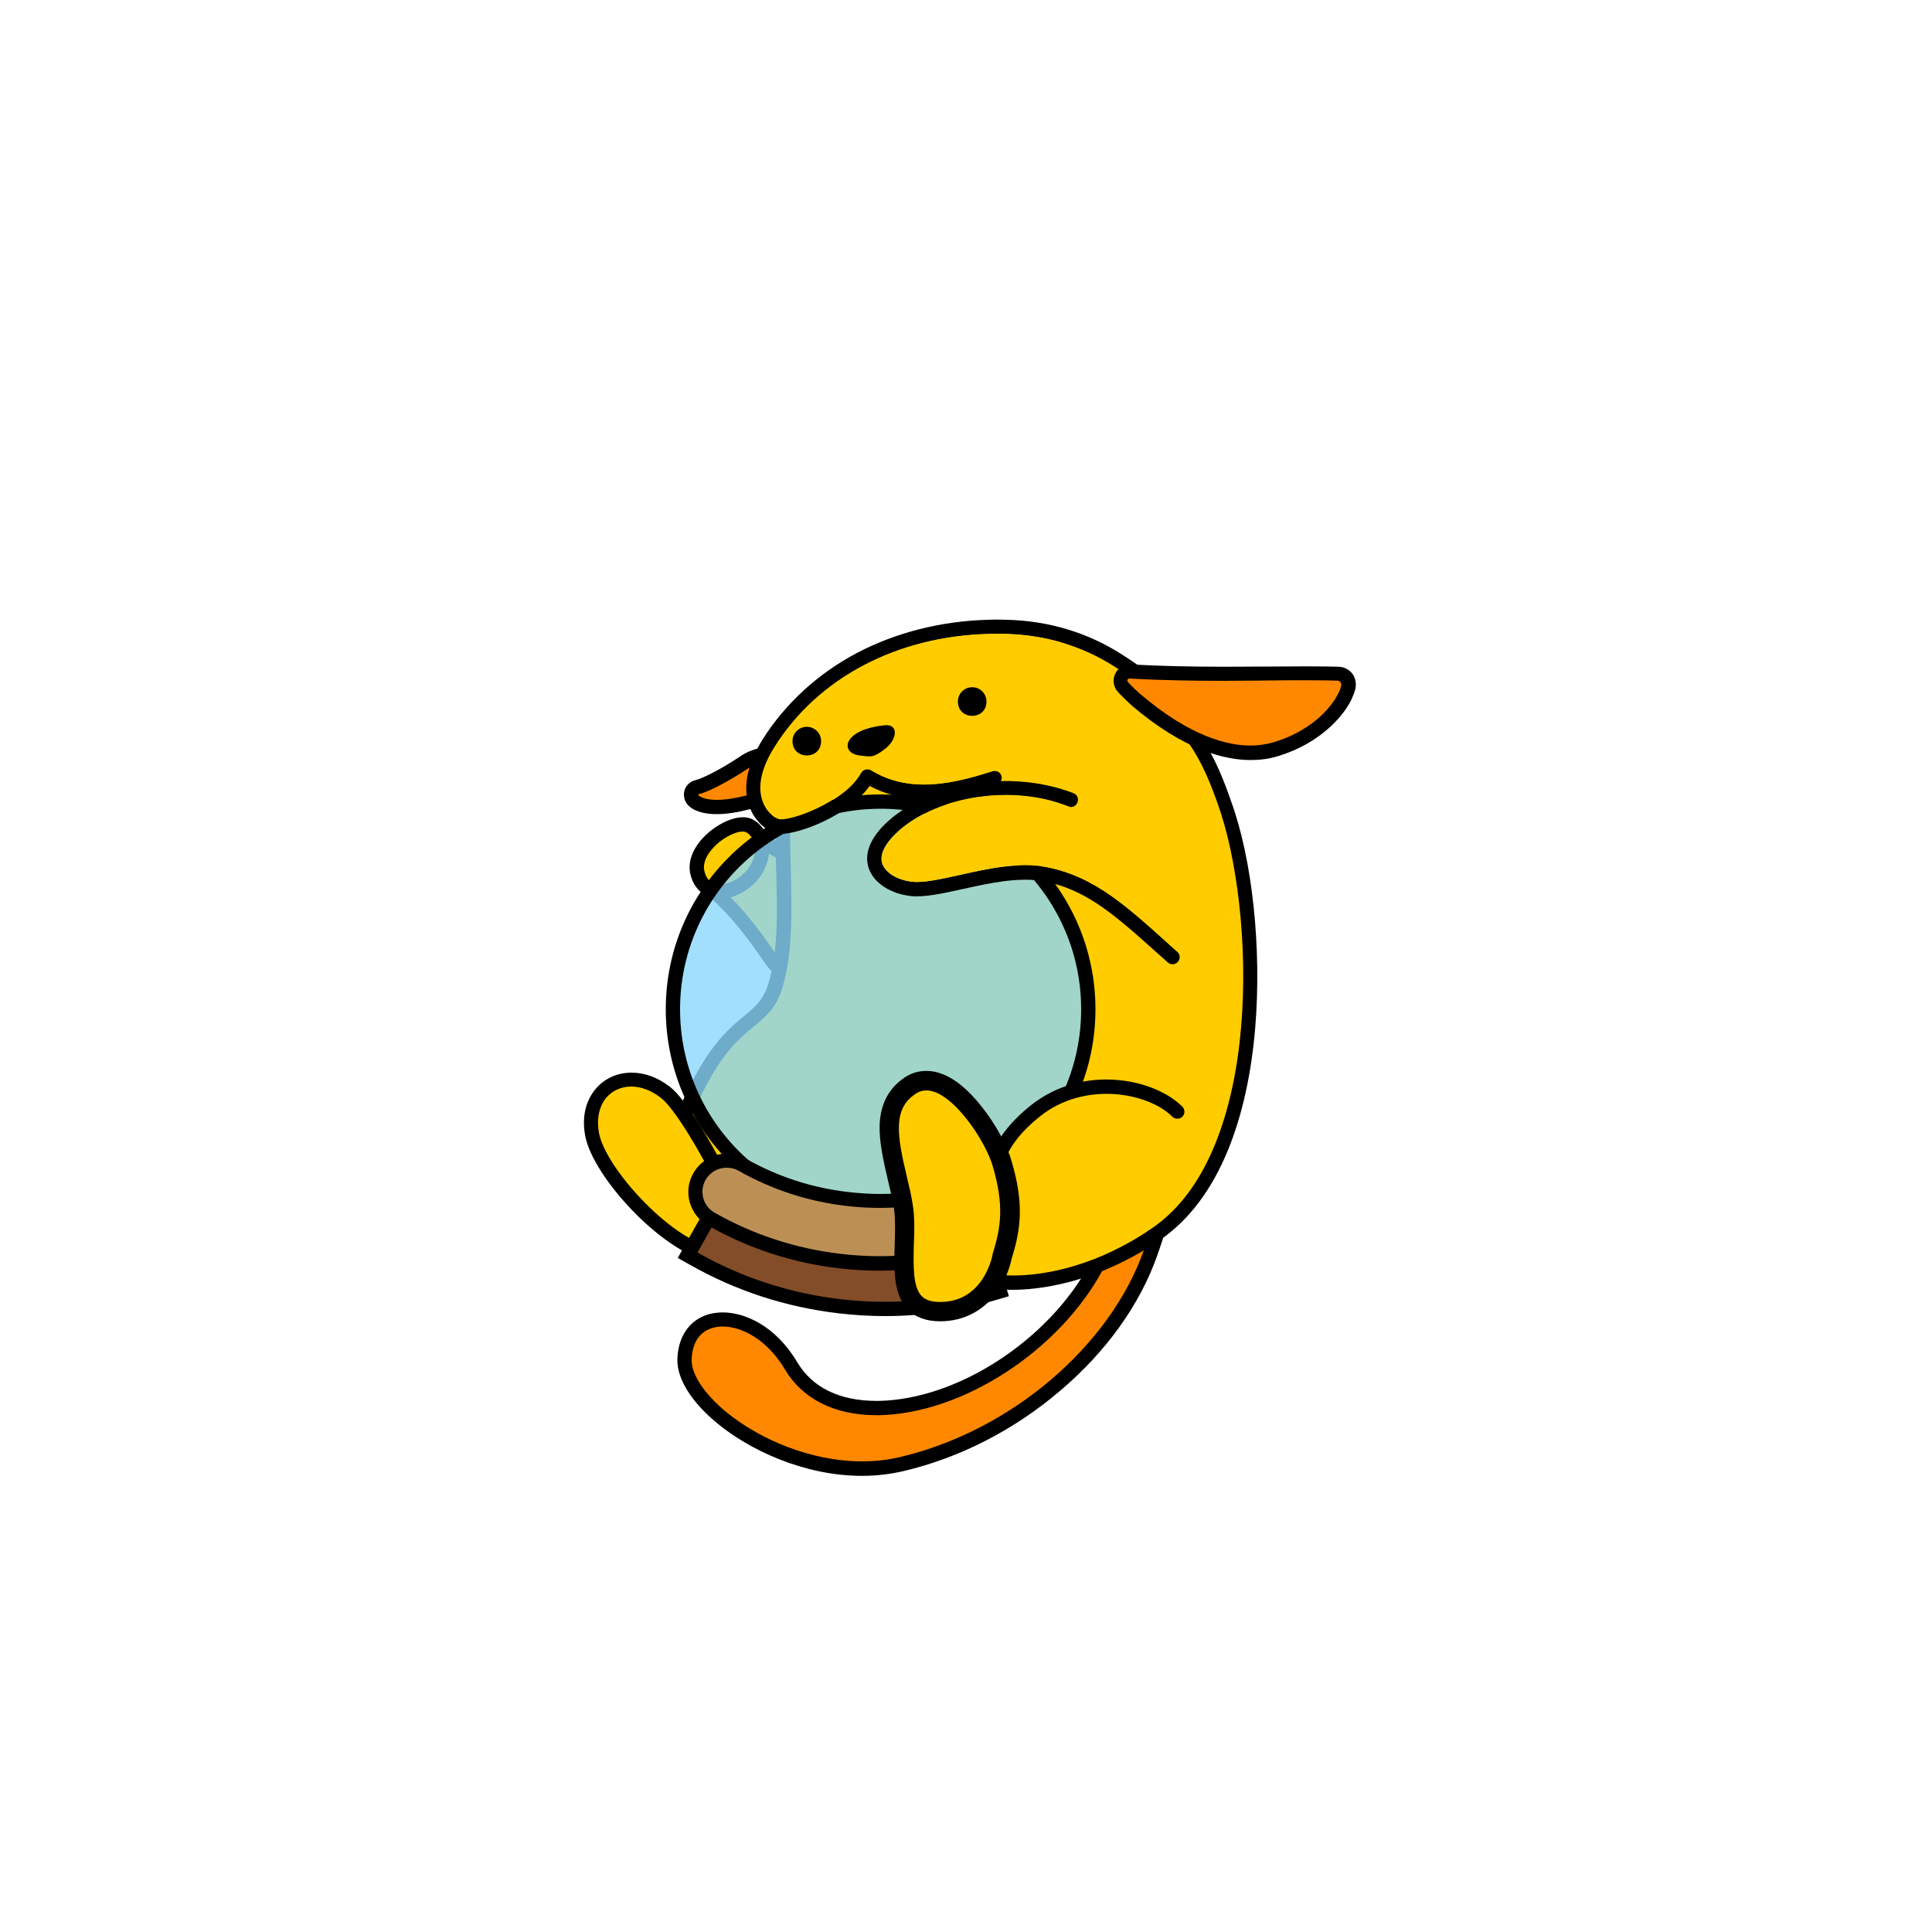
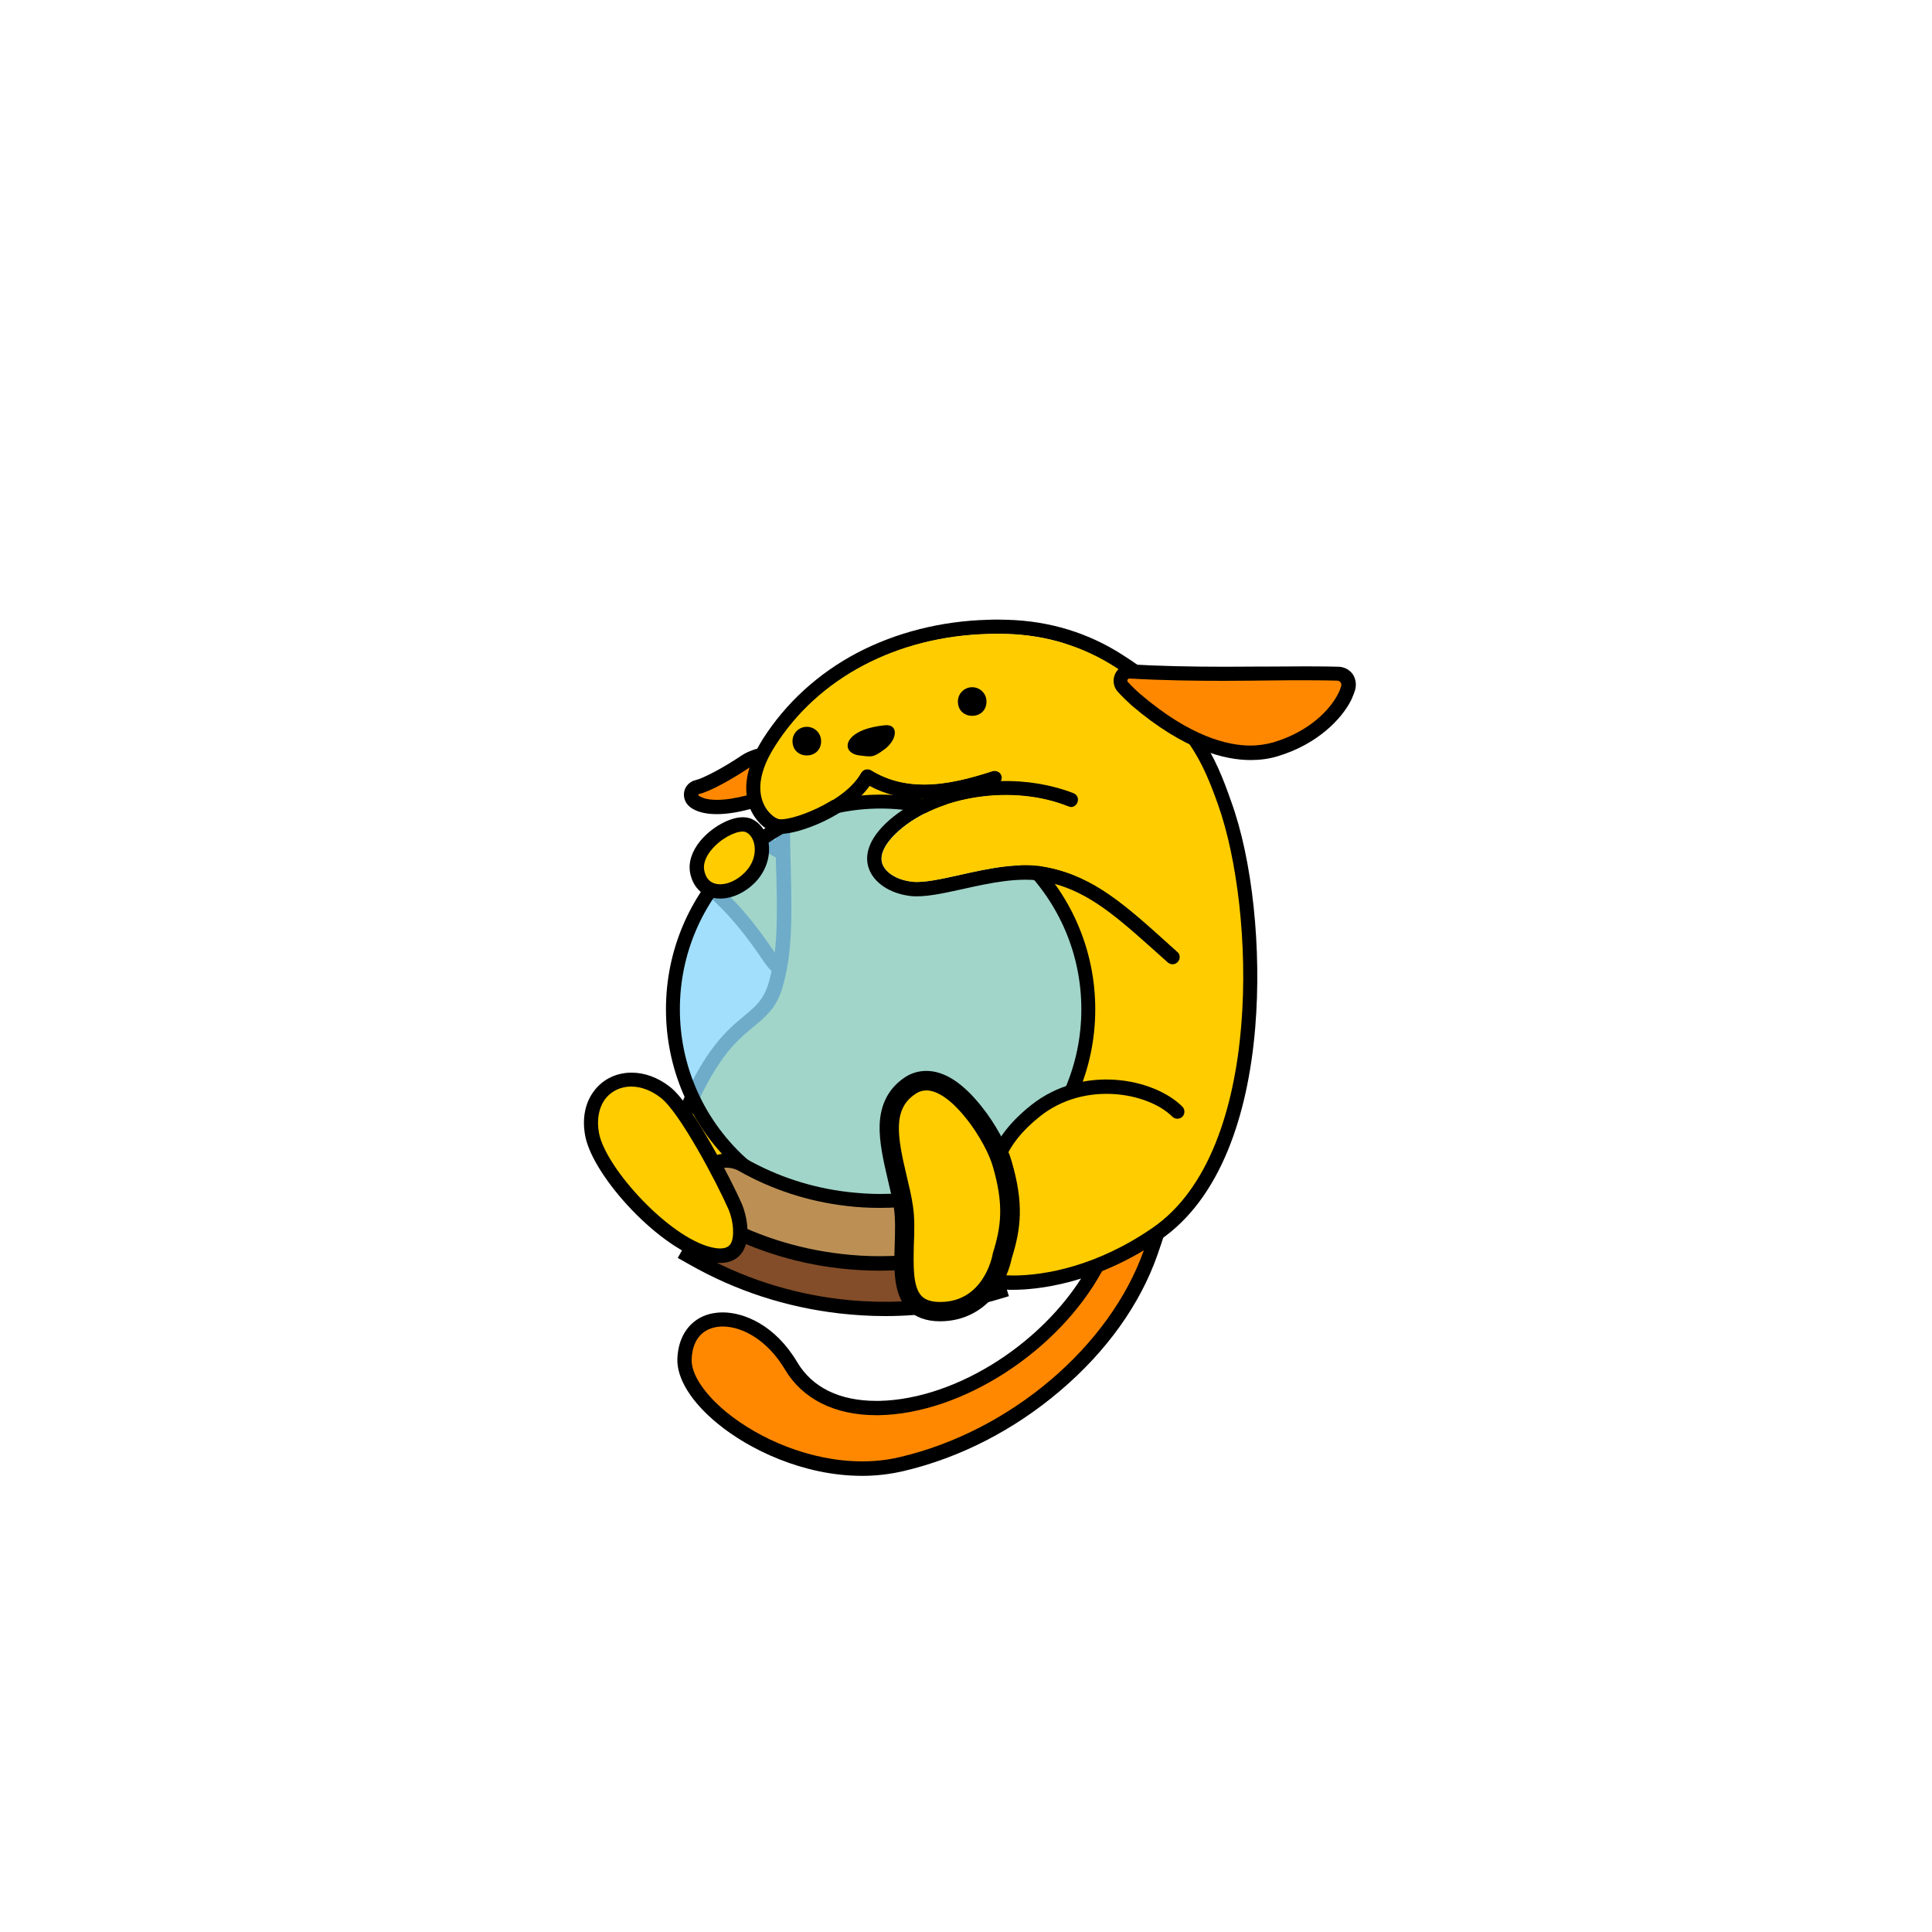
<svg xmlns="http://www.w3.org/2000/svg" version="1.1" id="Layer_1" x="0px" y="0px" viewBox="0 0 1000 1000" style="enable-background:new 0 0 1000 1000;" xml:space="preserve">
  <style type="text/css">
	.st0{fill:#FFCC00;}
	.st1{fill:#FF8800;}
	.st2{fill:#8AD7FB;fill-opacity:0.8;stroke:#000000;stroke-width:7.4;stroke-miterlimit:10;}
	.st3{fill:#824D28;}
	.st4{fill:#BC9055;}
</style>
  <g id="RightArm_1_">
    <path id="RightArm--bg" d="M436.6,504c-4.5,5.1-10.5,7.9-17,7.9c-9.1,0-18.5-5.5-24.4-14.4c-7.8-11.6-15.5-21.2-22.3-27.9l-4.8-4.7   c-2-2-1.1-5.3,1.6-6.1l6.5-1.7c3.2-0.9,6.4-2.7,9.1-5.5c3-3,4.8-6.7,5.2-10.4V430c0-1.3,1.5-2.1,2.5-1.3l9.3,6.9   c0.7,0.5,1.7,1.1,2.9,1.7c10.2,4.9,31.7,27.4,35.7,46.7C443,494.1,439.7,500.5,436.6,504z" />
    <path id="RightArm" class="st0" d="M402.1,444.1c-1.5-0.7-2.9-1.5-4.2-2.4l0,0c-0.5,5.5-3,11-7.3,15.3c-3.7,3.7-8.1,6.2-12.5,7.4   c8.7,8.6,17,19.8,23.2,29.1c4.5,6.7,11.6,11.1,18.3,11.1c4.1,0,8.1-1.6,11.4-5.4C444,484.4,413.7,449.6,402.1,444.1z" />
  </g>
  <g id="Tail--group">
    <path id="Tail--bg" d="M599.1,649.5c-9,25.7-26.4,50-50.3,70.3c-23.8,20.3-51.8,34.7-81,41.6c-6.9,1.6-14.1,2.5-21.5,2.5   c-30.8,0-58.9-13.9-74.8-27c-13.6-11.1-21.2-23.3-20.9-33.5c0.4-12,6.7-20.7,16.8-23.3c2.1-0.5,4.3-0.8,6.7-0.8   c11.2,0,27.2,6.7,38.5,25.7c7.8,13.2,22,20.1,41.1,20.1c0.4,0,0.8,0,1.2,0c40.7-0.8,87.6-31.2,109.1-70.8   c7.7-14.1,13.2-29.6,17.1-40.8c1.9-5.4,3.6-10.1,5.1-13.5c1.3-3.1,4.1-9.4,10.4-9.4c4.1,0,7.6,1.8,9.9,5   C612,603.2,609.8,618.9,599.1,649.5z" />
    <path id="Tail_2_" class="st1" d="M570.5,657.8c-22.7,41.7-72.5,73.9-115.5,74.7c-0.5,0-0.9,0-1.4,0c-21.6,0-38.3-8.4-47.4-23.8   c-9-15.1-22-22.1-32.1-22.1c-1.7,0-3.3,0.2-4.8,0.6c-7,1.8-11,7.6-11.3,16.4c-0.3,7.7,6.6,18,18.2,27.5   c16.8,13.7,43.2,25.3,70.1,25.3c6.6,0,13.3-0.7,19.8-2.3c57.2-13.5,108.5-57.4,126-107.1c5.4-15.3,16.7-49.2,4.5-49.2   C592.1,597.9,585.8,629.6,570.5,657.8z" />
  </g>
  <g id="Body--group">
    <path id="Body--bg" d="M649.7,531.9c-2,24-6.7,45.1-13.9,62.9c-8.5,20.9-20.3,36.6-35.1,46.8c-34,23.4-64.8,26-76.4,26   c-1.3,0-2.5,0-3.8-0.1c-18.4-0.8-26-4.4-32.7-7.5c-5.9-2.8-11-5.2-24.9-5.7c-37.5-1.5-67-9.9-83.1-23.6c-0.2-0.1-0.5-0.4-0.9-0.7   c-4.8-3.5-19.3-14.3-25-24.7c-5.3-9.7-6.2-22.3-2.3-31.4c13.4-31.2,24.5-40.5,33.5-48c3.6-3,6.4-5.3,8.8-8.7   c2.2-3.1,3.8-7.1,4.9-12.2c0-0.1,0-0.2,0.1-0.3c3.9-15,3.4-34.9,2.8-56c-0.2-5.7-0.3-11.7-0.4-17.5v-0.1c0-18.6,9.6-40.7,25.7-59.2   c18.1-20.8,41.6-33.6,66.1-36.2c20.2-2.1,34.3-3.1,45.9-3.1c43.7,0,58.6,14.8,82.2,48.4c7.5,10.6,12.1,22.5,16,33.7   C648.3,445.1,653.1,491.2,649.7,531.9z" />
    <path id="Body_1_" class="st0" d="M358.5,576.7c-3,7-2.2,17.4,2,25c5.6,10.3,23,22.2,24.1,23.2c15.1,12.9,43.7,20.5,78.7,21.9   c31.2,1.3,24.3,11.8,57.6,13.3c1.1,0,2.2,0.1,3.5,0.1c16.7,0,43.7-5,72.2-24.7c58-39.9,52.9-165.3,34-218.6   c-3.9-11.1-8.3-22.2-15.1-31.9c-23.5-33.5-36.6-45.2-76.2-45.2c-12.2,0-26.9,1.1-45.1,3.1c-49.9,5.3-85.3,55.3-85.3,88.1   c0.3,27.4,2.5,55.1-2.7,75.5c-1.4,6.5-3.4,11.2-6,14.9C390.4,534.9,376.8,533.8,358.5,576.7z" />
  </g>
+   <g id="Ball--group">
+     <circle cx="455.8" cy="522.4" r="107.5" fill="#8ad7fb" style="fill-opacity:.8;fill:#8ad7fb;stroke-width:7.2;stroke:#000000" />
+     <path d="m522.2 670.9-7.1 2.1c-18.5 5.4-37.7 8.2-57 8.2-7.9 0-15.9-.5-23.8-1.4-27.4-3.2-53.3-11.6-77.1-25.1l-6.4-3.6 3.6-6.4 12.3-21.8 3.7-6.4 6.4 3.6c19.1 10.8 40 17.6 62 20.2 6.4.7 12.9 1.1 19.2 1.1 15.5 0 30.9-2.2 45.8-6.6l7.1-2.1 2.1 7.1 7 24 2.2 7.1z" />
+     <path d="M458.2 648.8c-6.7 0-13.4-.4-20.1-1.2-23-2.7-44.9-9.8-64.8-21.1L361 648.3c22.9 13 47.9 21.1 74.3 24.2 7.7.9 15.3 1.3 23 1.3 18.6 0 37-2.6 54.9-7.9l-7-24c-15.8 4.6-31.8 6.9-48 6.9z" fill="#824d28" style="paint-order:stroke fill markers;stroke-width:9.7;stroke:#000000" />
+     <path d="M517.7 640.9c-2.5 4.7-6.8 8.1-11.9 9.6-16.4 4.8-33.3 7.2-50.3 7.2-7 0-14-.4-21-1.2-24.2-2.8-47.1-10.3-68.1-22.2-4.6-2.6-7.9-6.9-9.4-12-1.4-5.1-.8-10.5 1.9-15.1 3.5-6.2 10.2-10.1 17.3-10.1 3.4 0 6.8.9 9.8 2.6 16.4 9.3 34.2 15.1 53.1 17.3 5.5.6 11 1 16.4 1 13.2 0 26.4-1.9 39.2-5.6 1.8-.5 3.7-.8 5.6-.8 8.8 0 16.6 5.9 19.1 14.3 1.4 5 .8 10.3-1.7 15z" />
+     <path d="m512.2 627.8c-1.6-5.5-6.6-9-12-9-1.2 0-2.3 0.2-3.5 0.5-13.5 3.9-27.3 5.9-41.2 5.9-5.7 0-11.5-0.3-17.3-1-19.8-2.3-38.6-8.4-55.9-18.2-1.9-1.1-4.1-1.6-6.2-1.6-4.4 0-8.6 2.3-10.9 6.3-3.4 6-1.3 13.6 4.7 17 20.1 11.4 42.1 18.6 65.3 21.3 6.7 0.8 13.5 1.2 20.2 1.2 16.3 0 32.5-2.3 48.2-6.9 6.8-1.9 10.6-8.8 8.6-15.5z" fill="#bc9055" />
+   </g>
  <g id="RightHand--group">
    <path id="RightHand--bg" d="M390.6,457c-5.2,5.1-11.7,8.1-17.8,8.1c-8.1,0-14-5.1-15.6-13.3c-1-5.4,0.9-11.3,5.4-16.7   c5.8-6.9,14.9-12,21.7-12.1h0.2c1.3,0,2.6,0.2,3.8,0.6h0.2l0.1,0.1c4.5,1.8,7.9,6.2,9.1,11.8C399.1,443,396.5,451,390.6,457z" />
    <path id="RightHand" class="st0" d="M385.4,451.7c4.2-4.2,6-9.6,5-14.7c-0.6-3.1-2.3-5.5-4.6-6.4c-0.4-0.1-0.9-0.2-1.3-0.2h-0.1   c-4,0-11.3,3.6-16.1,9.4c-1.8,2.1-4.6,6.3-3.8,10.6c1.1,6,5.1,7.3,8.3,7.3C376.9,457.7,381.6,455.5,385.4,451.7z" />
  </g>
  <g id="RightFootGroup">
    <path id="RightFoot--bg" d="M384.3,648c-2.4,3.7-6.4,5.7-11.5,5.7c-1.9,0-4-0.3-6.2-0.8c-25-6-59.3-43.6-63.6-64.5   c-1.9-9.4-0.2-18,5-24.4c4.6-5.7,11.4-8.8,18.9-8.8c6.8,0,13.6,2.5,19.8,7.3c12.2,9.4,32.9,50.5,37.3,60.7   C386.5,629,388.9,640.9,384.3,648z" />
    <path id="RightFoot_1_" class="st0" d="M310.1,586.8c3.8,18.2,36.2,53.6,58.1,58.8c1.7,0.4,3.2,0.6,4.5,0.6c3.4,0,4.7-1.3,5.4-2.3   c2.3-3.5,1.5-12.1-1-17.9c-6.1-13.9-25.3-50.3-35.1-57.8c-4.9-3.8-10.2-5.8-15.3-5.8c-5.3,0-10,2.2-13.2,6.1   C309.9,573.2,308.7,579.7,310.1,586.8z" />
  </g>
  <g id="RightEar--group">
    <path id="RightEar--bg" d="M413.3,399.4c-0.4,4.4-3.8,8.4-11.1,12.9c-4.7,3-10.2,5.5-13.9,6.5c-6.5,1.7-12.3,2.6-17.3,2.6   c-6.7,0-10.6-1.6-12.7-2.9c-4.8-3-4.4-7.2-4.2-8.5c0.5-3.1,2.9-5.5,5.9-6.2c3.5-0.8,13.5-5.8,23.6-12.6c4.2-2.9,10.7-4.8,16.1-4.8   c5.8,0,9.1,2.2,10.8,4.1C412.6,392.9,413.6,396,413.3,399.4z" />
    <path id="RightEar" class="st1" d="M361.4,411.3c0,0.3,0.4,0.7,0.9,0.9c1.1,0.7,3.6,1.8,8.8,1.8c4.3,0,9.5-0.8,15.4-2.3   c5.2-1.4,19.1-8.8,19.5-13c0.1-1.3-0.2-2.4-0.9-3.2c-1-1.1-2.8-1.7-5.3-1.7c-3.9,0-8.9,1.5-11.9,3.5c-8.5,5.7-20.5,12.5-26.1,13.7   C361.5,411.1,361.4,411.2,361.4,411.3z" />
-   </g>
-   <g id="CrystalBall--group">
-     <circle id="CrystalBall" class="st2" cx="455.8" cy="522.4" r="107.5" />
-     <g id="BallBase_1_">
-       <path id="BallBase--bg" d="M522.2,670.9l-7.1,2.1c-18.5,5.4-37.7,8.2-57,8.2c-7.9,0-15.9-0.5-23.8-1.4    c-27.4-3.2-53.3-11.6-77.1-25.1l-6.4-3.6l3.6-6.4l12.3-21.8l3.7-6.4l6.4,3.6c19.1,10.8,40,17.6,62,20.2c6.4,0.7,12.9,1.1,19.2,1.1    c15.5,0,30.9-2.2,45.8-6.6l7.1-2.1l2.1,7.1l7,24L522.2,670.9z" />
-       <path id="BallBase" class="st3" d="M458.2,648.8c-6.7,0-13.4-0.4-20.1-1.2c-23-2.7-44.9-9.8-64.8-21.1l-12.3,21.8    c22.9,13,47.9,21.1,74.3,24.2c7.7,0.9,15.3,1.3,23,1.3c18.6,0,37-2.6,54.9-7.9l-7-24C490.4,646.5,474.4,648.8,458.2,648.8z" />
-     </g>
-     <g id="BallBase2_1_">
-       <path id="BallBase2--bg" d="M517.7,640.9c-2.5,4.7-6.8,8.1-11.9,9.6c-16.4,4.8-33.3,7.2-50.3,7.2c-7,0-14-0.4-21-1.2    c-24.2-2.8-47.1-10.3-68.1-22.2c-4.6-2.6-7.9-6.9-9.4-12c-1.4-5.1-0.8-10.5,1.9-15.1c3.5-6.2,10.2-10.1,17.3-10.1    c3.4,0,6.8,0.9,9.8,2.6c16.4,9.3,34.2,15.1,53.1,17.3c5.5,0.6,11,1,16.4,1c13.2,0,26.4-1.9,39.2-5.6c1.8-0.5,3.7-0.8,5.6-0.8    c8.8,0,16.6,5.9,19.1,14.3C520.8,630.9,520.2,636.2,517.7,640.9z" />
-       <path id="BallBase2" class="st4" d="M512.2,627.8c-1.6-5.5-6.6-9-12-9c-1.2,0-2.3,0.2-3.5,0.5c-13.5,3.9-27.3,5.9-41.2,5.9    c-5.7,0-11.5-0.3-17.3-1c-19.8-2.3-38.6-8.4-55.9-18.2c-1.9-1.1-4.1-1.6-6.2-1.6c-4.4,0-8.6,2.3-10.9,6.3c-3.4,6-1.3,13.6,4.7,17    c20.1,11.4,42.1,18.6,65.3,21.3c6.7,0.8,13.5,1.2,20.2,1.2c16.3,0,32.5-2.3,48.2-6.9C510.4,641.4,514.2,634.5,512.2,627.8z" />
-     </g>
  </g>
  <g id="Head--group">
    <path id="Head--bg" d="M516.4,328.1c1.6,0,3.2,0,4.8,0.1c20.6,0.6,39.5,6.5,55.9,17c11.2,7.2,17.5,11.4,25.9,25.2   c1.5,2.5,9,0.8,7.9-1.1c-10.1-17.6-17.5-22.3-29.8-30.3c-17.7-11.4-37.8-17.6-59.7-18.2c-1.6,0-3.3-0.1-5-0.1l0,0   c-1.6,0-3.3,0-4.9,0.1c-24.3,0.6-47.8,6.6-67.8,17.1c-20.2,10.6-37.1,26.1-48.9,44.7c-7.7,12.3-10.3,23.9-7.4,33.5   c2.4,7.8,7.9,12.7,12.3,14.6c1.4,0.6,2.9,0.9,4.7,0.9c9.3,0,34.7-9.3,45.7-24.8c8.4,4.5,17.6,6.7,28.1,6.7c12.6,0,25-3.2,36.4-6.9   c3-1,3.8-2.2,3.9-4.1c0-1.3-1.2-3.6-3.8-3.5c-0.3,0-0.7,0.1-1,0.2c-11.2,3.6-23.3,6.9-35.4,6.9c-9.3,0-18.6-2-27.4-7.4   c-0.6-0.4-1.3-0.5-1.9-0.5c-1.3,0-2.5,0.6-3.2,1.8l-0.1,0.1c-7.9,14.3-33.3,24.1-41.2,24.1c-0.7,0-1.3-0.1-1.7-0.3   c-2.8-1.2-6.6-4.6-8.2-10c-2.3-7.5,0-17,6.6-27.4c22.5-35.7,63.4-57.1,110.6-58.3l0,0C513.2,328.1,514.8,328.1,516.4,328.1" />
    <path id="Head" class="st0" d="M516.6,399.4c-1-0.4-2-0.7-3-0.3c-19.7,6.3-42.5,12-62.8-0.5c-1.7-1.1-4-0.5-5.1,1.2l-0.1,0.1   c-8.6,15.7-38.3,26-43,23.9c-2.8-1.2-6.6-4.6-8.2-10c-2.3-7.5,0-17,6.6-27.4c22.5-35.7,63.4-57.1,110.6-58.3l0,0   c3.1-0.1,6.3-0.1,9.5,0c20.6,0.6,39.5,6.5,55.9,17c13.2,8.5,19.7,12.7,30.6,33.6C613.2,389.2,523.2,402.2,516.6,399.4z" />
  </g>
  <g id="LeftArm--group">
    <path id="LeftArm--bg" d="M478,413.3c-6.4,2.9-12.4,6.6-17.6,11.1c-12.1,10.6-12.6,19.4-10.8,24.8c2.5,7.7,11.1,13.4,21.9,14.6   c7.1,0.7,16.2-1.3,26.7-3.6c13.9-3.1,29.7-6.6,42.9-3.9c19.6,4.1,33.3,15,53.1,32.7l10.3,9.2c1.5,1.3,3.9,1.2,5.2-0.4   c1.3-1.5,1.2-3.9-0.4-5.2l0,0l-2.9-2.6c-24-21.7-39.9-36-63.8-41c-14.8-3.1-31.3,0.6-46,3.9c-9.5,2.1-18.5,4.1-24.3,3.5   c-7.8-0.8-14.1-4.6-15.7-9.5c-1.5-4.7,1.6-10.7,8.7-17c20.7-18.2,59.1-23.7,87.5-12.5c4.7,1.9,7.4-5.1,2.7-6.9   c-11.4-4.4-24.6-6.6-37.7-6.2C507.7,404.7,487.3,409.1,478,413.3z" />
    <path id="LeftArm" class="st0" d="M615.4,451c11.7,12.2,17,60.3-6,41.6l0,0l-2.9-2.6c-24-21.7-39.9-36-63.8-41   c-14.8-3.1-31.3,0.6-46,3.9c-9.5,2.1-18.5,4.1-24.3,3.5c-7.8-0.8-14.1-4.6-15.7-9.5c-1.5-4.7,1.6-10.7,8.7-17   c20.7-18.2,59.3-24,87.5-12.5C557.5,419.4,599,433.9,615.4,451z" />
  </g>
  <g id="LeftEar--group">
    <path id="LeftEar--bg" d="M701.4,357.1c-0.5,1.7-1.2,3.4-2,5.2c-5,10-17.7,23-38,29.1c-4.5,1.4-9.3,2-14,2h-0.1   c-13,0-34.2-4.9-61.6-28.3c-1.9-1.7-5.1-4.8-7.1-7c-2.3-2.5-2.8-6.1-1.5-9.1s4.4-5.1,7.8-5.1c0.2,0,0.3,0,0.5,0   c13.9,0.8,30.1,1.2,48.4,1.2c8.1,0,14.8-0.1,19.3-0.1c2,0,3.5,0,4.5,0c7.4,0,13.3-0.1,18.2-0.1c8.1,0,13.7,0.1,17.1,0.2   c2.9,0.1,5.6,1.5,7.3,3.9C701.7,351.3,702.2,354.2,701.4,357.1z" />
    <path id="LeftEar" class="st1" d="M590.4,359.4c25.7,21.9,45.1,26.5,56.8,26.5h0.1c4,0,8-0.6,11.9-1.7   c18.1-5.4,29.2-16.6,33.5-25.3c0.8-1.5,1.2-2.8,1.5-3.9c0.4-1.3-0.6-2.6-1.9-2.7c-3.3-0.1-8.9-0.2-16.7-0.2c-5.4,0-11.6,0-18.2,0.1   c-3.3,0-12.2,0.2-23.9,0.2c-13.9,0-31.7-0.2-48.8-1.2c0,0,0,0-0.1,0c-0.9,0-1.5,1.1-0.8,1.8C585.8,355.2,588.8,358.1,590.4,359.4z" />
  </g>
  <g id="Face--group">
    <path id="RightEye" d="M417.6,376.2c-4.1,0-7.4,3.3-7.4,7.4c0,9.9,14.8,9.9,14.8,0C425,379.5,421.7,376.2,417.6,376.2z" />
    <path id="LeftEye" d="M503.2,355.7c-4.1,0-7.4,3.3-7.4,7.4c0,9.9,14.8,9.9,14.8,0C510.6,359,507.3,355.7,503.2,355.7L503.2,355.7   L503.2,355.7z" />
    <path id="Nose" d="M457.9,375.4c-7.4,0.8-12.3,2.5-15.6,4.9c-5.9,4.4-4.1,9.9,2.5,10.7c6.6,0.8,7.1,1.2,13.2-3.3   C464.5,382.8,465.3,374.6,457.9,375.4L457.9,375.4z" />
  </g>
  <g id="LeftLEg--group">
    <path id="LetLeg" class="st0" d="M512.4,655.2c-4.6-5.2-3.7-15.7-1.9-29.4c2.6-19.8,5-34.5,25.4-50.8c24.4-19.5,62.2-15,76.2-0.5   c3.6,3.7,6.7,10.9,7.3,18.8c0.9,11.4-22.2,42.4-44.8,51.8C552,654.7,520.6,664.4,512.4,655.2z" />
    <path id="LeftLeg--bg_1_" d="M512.4,658.9c-1.2,0-2.3-0.5-3-1.6c-4.7-6.7-4.5-17.2-2.6-32c2.5-19,4.6-35.5,26.8-53.2   c26.8-21.4,63.7-14,78.4,0.7c1.4,1.4,1.4,3.8,0,5.2s-3.8,1.4-5.2,0c-12.5-12.5-45.4-18.7-68.6-0.1c-18.9,15.1-21.4,28.2-24.1,48.4   c-1.4,11-2.3,21.8,1.3,26.7c1.2,1.7,0.8,4-0.9,5.2C513.9,658.7,513.1,658.9,512.4,658.9z" />
  </g>
  <g id="LeftFoot--group">
    <path id="LeftFoot--bg" d="M523.7,651.2c-0.4,1.9-2,9.1-6.7,16.2c-7,10.6-17.8,16.5-30.4,16.5c-7.2,0-12.9-2.1-16.8-6.2   c-7.5-7.8-7.1-21-6.7-33.7v-0.1c0.2-6.4,0.4-13.1-0.4-18.5c-0.7-4.4-1.8-9.1-3.1-14.5c-2.4-10.2-4.6-20.1-4.3-28.7   c0.4-10.7,4.7-18.9,12.8-24.4c3.5-2.4,7.4-3.5,11.4-3.5c9.3,0,18.9,6.2,28.7,18.6c7.1,8.9,13.1,20,15.4,28.1   C530,622.8,528.5,635.9,523.7,651.2z" />
    <path id="LeftFoot_1_" class="st0" d="M477,670.8c2,2.1,5.2,3.1,9.6,3.1c22.6,0,27-23.7,27.2-24.7c0-0.2,0.1-0.4,0.1-0.6   c4.4-13.9,5.7-25.2,0-44.8c-3.7-13.2-21.1-39.4-34.4-39.4c-2,0-4,0.6-5.8,1.9c-11.7,7.8-9.3,21.8-4.4,42.4   c1.2,5.1,2.5,10.4,3.2,15.3c1,6.4,0.8,13.5,0.5,20.4C472.8,655,472.4,666,477,670.8z" />
  </g>
</svg>
